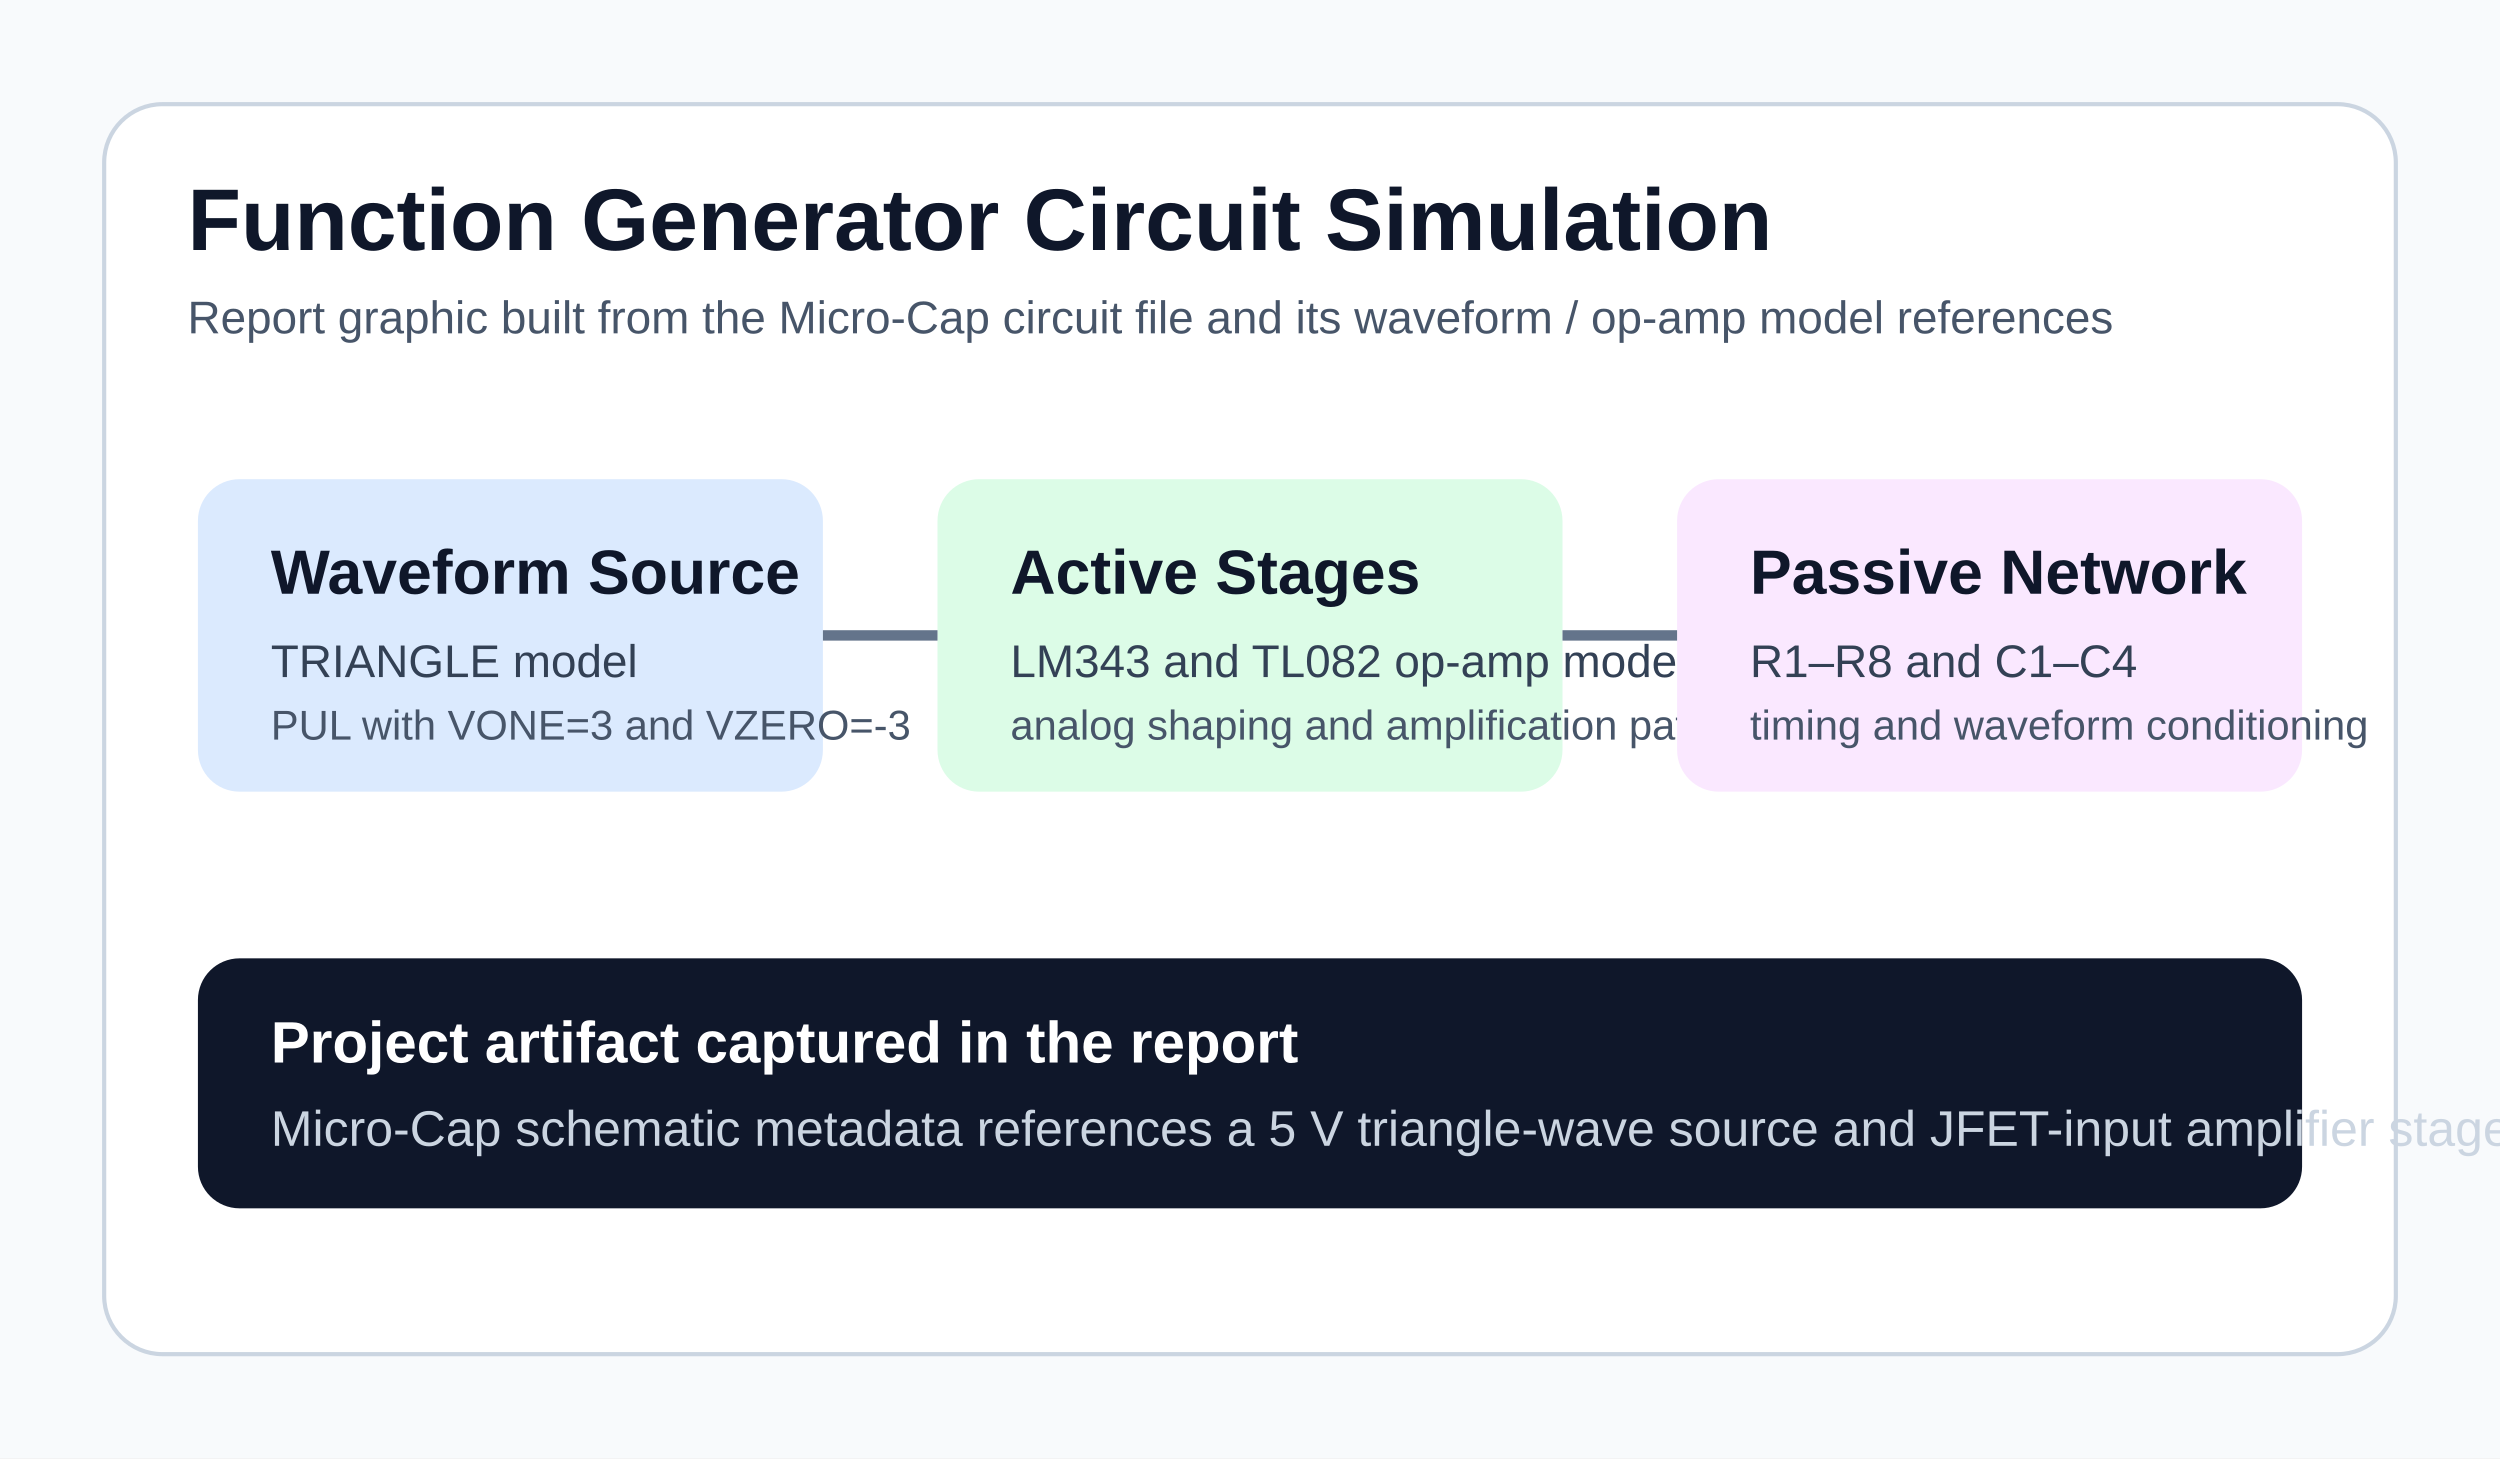
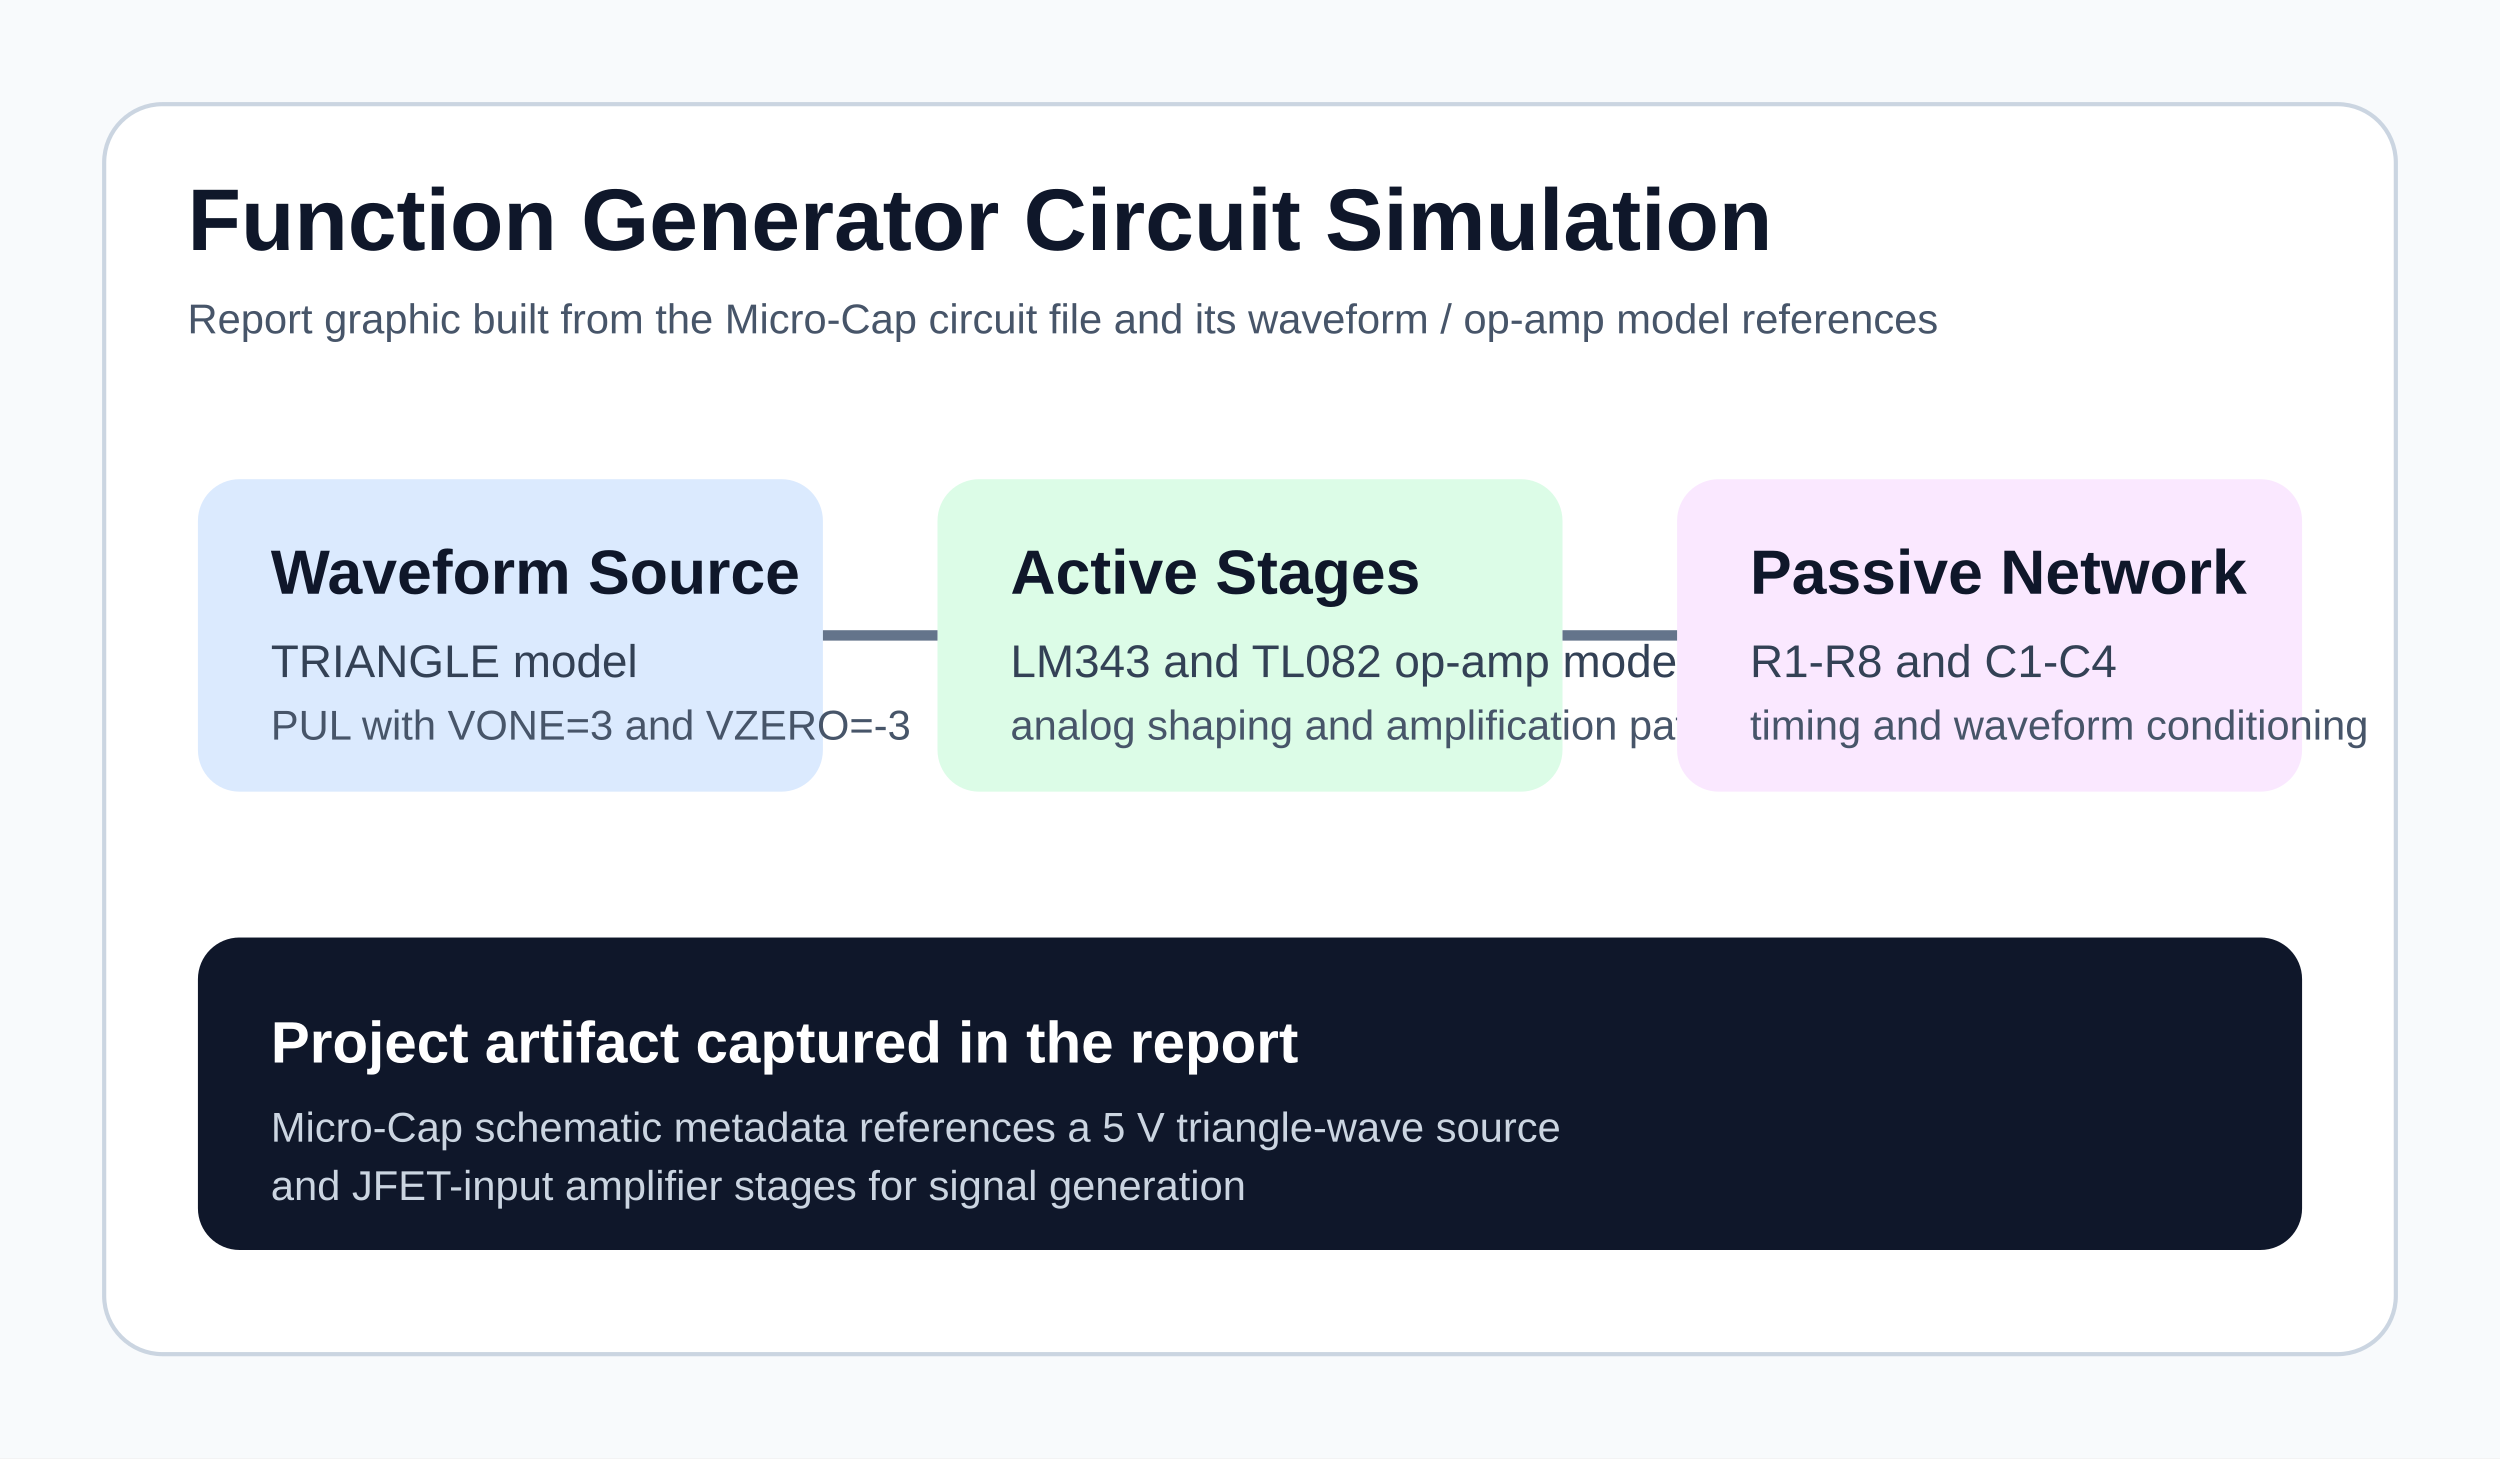
<svg xmlns="http://www.w3.org/2000/svg" width="1200" height="700" viewBox="0 0 1200 700">
  <rect width="1200" height="700" fill="#f8fafc" />
  <rect x="50" y="50" width="1100" height="600" rx="28" fill="#ffffff" stroke="#cbd5e1" stroke-width="2" />
  <text x="90" y="120" font-family="Arial, sans-serif" font-size="42" font-weight="700" fill="#0f172a">Function Generator Circuit Simulation</text>
-   <text x="90" y="160" font-family="Arial, sans-serif" font-size="22" fill="#475569">Report graphic built from the Micro-Cap circuit file and its waveform / op-amp model references</text>
+   <text x="90" y="160" font-family="Arial, sans-serif" font-size="20" fill="#475569">Report graphic built from the Micro-Cap circuit file and its waveform / op-amp model references</text>
  <rect x="95" y="230" width="300" height="150" rx="20" fill="#dbeafe" />
  <text x="130" y="285" font-family="Arial, sans-serif" font-size="30" font-weight="700" fill="#0f172a">Waveform Source</text>
  <text x="130" y="325" font-family="Arial, sans-serif" font-size="22" fill="#334155">TRIANGLE model</text>
  <text x="130" y="355" font-family="Arial, sans-serif" font-size="20" fill="#475569">PUL with VONE=3 and VZERO=-3</text>
  <rect x="450" y="230" width="300" height="150" rx="20" fill="#dcfce7" />
  <text x="485" y="285" font-family="Arial, sans-serif" font-size="30" font-weight="700" fill="#0f172a">Active Stages</text>
  <text x="485" y="325" font-family="Arial, sans-serif" font-size="22" fill="#334155">LM343 and TL082 op-amp models</text>
  <text x="485" y="355" font-family="Arial, sans-serif" font-size="20" fill="#475569">analog shaping and amplification path</text>
  <rect x="805" y="230" width="300" height="150" rx="20" fill="#fae8ff" />
  <text x="840" y="285" font-family="Arial, sans-serif" font-size="30" font-weight="700" fill="#0f172a">Passive Network</text>
-   <text x="840" y="325" font-family="Arial, sans-serif" font-size="22" fill="#334155">R1–R8 and C1–C4</text>
+   <text x="840" y="325" font-family="Arial, sans-serif" font-size="22" fill="#334155">R1-R8 and C1-C4</text>
  <text x="840" y="355" font-family="Arial, sans-serif" font-size="20" fill="#475569">timing and waveform conditioning</text>
  <line x1="395" y1="305" x2="450" y2="305" stroke="#64748b" stroke-width="5" />
  <line x1="750" y1="305" x2="805" y2="305" stroke="#64748b" stroke-width="5" />
-   <rect x="95" y="460" width="1010" height="120" rx="20" fill="#0f172a" />
+   <rect x="95" y="450" width="1010" height="150" rx="20" fill="#0f172a" />
  <text x="130" y="510" font-family="Arial, sans-serif" font-size="28" font-weight="700" fill="#ffffff">Project artifact captured in the report</text>
-   <text x="130" y="550" font-family="Arial, sans-serif" font-size="24" fill="#cbd5e1">Micro-Cap schematic metadata references a 5 V triangle-wave source and JFET-input amplifier stages for signal generation</text>
+   <text x="130" y="548" font-family="Arial, sans-serif" font-size="20" fill="#cbd5e1">Micro-Cap schematic metadata references a 5 V triangle-wave source</text>
+   <text x="130" y="576" font-family="Arial, sans-serif" font-size="20" fill="#cbd5e1">and JFET-input amplifier stages for signal generation</text>
</svg>
